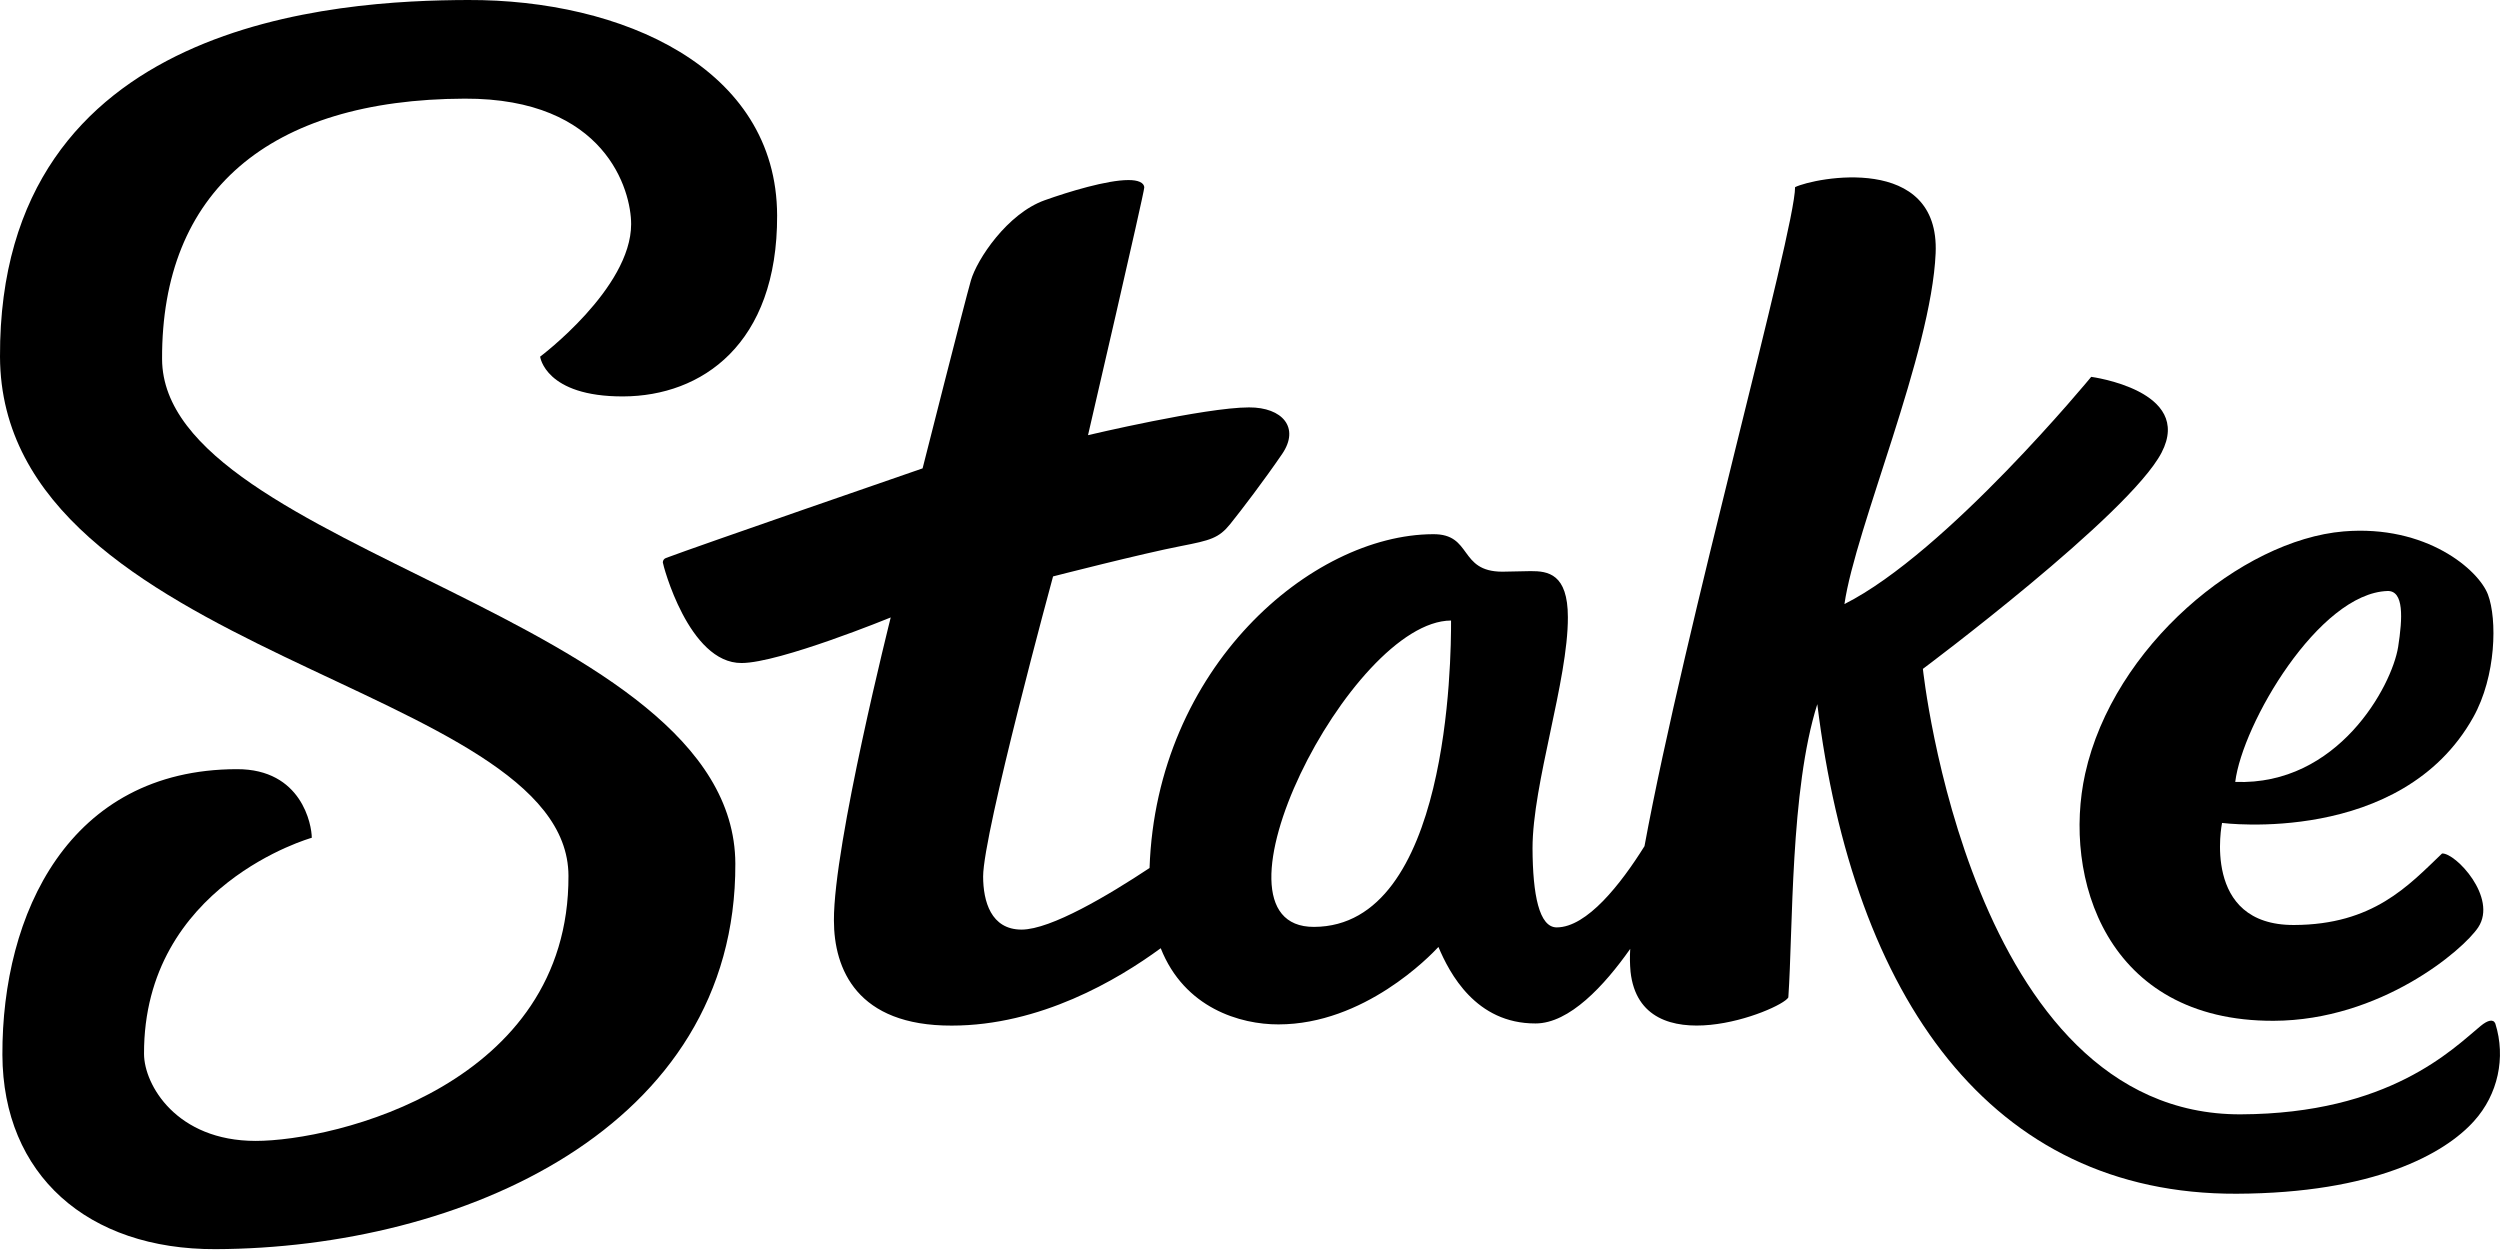
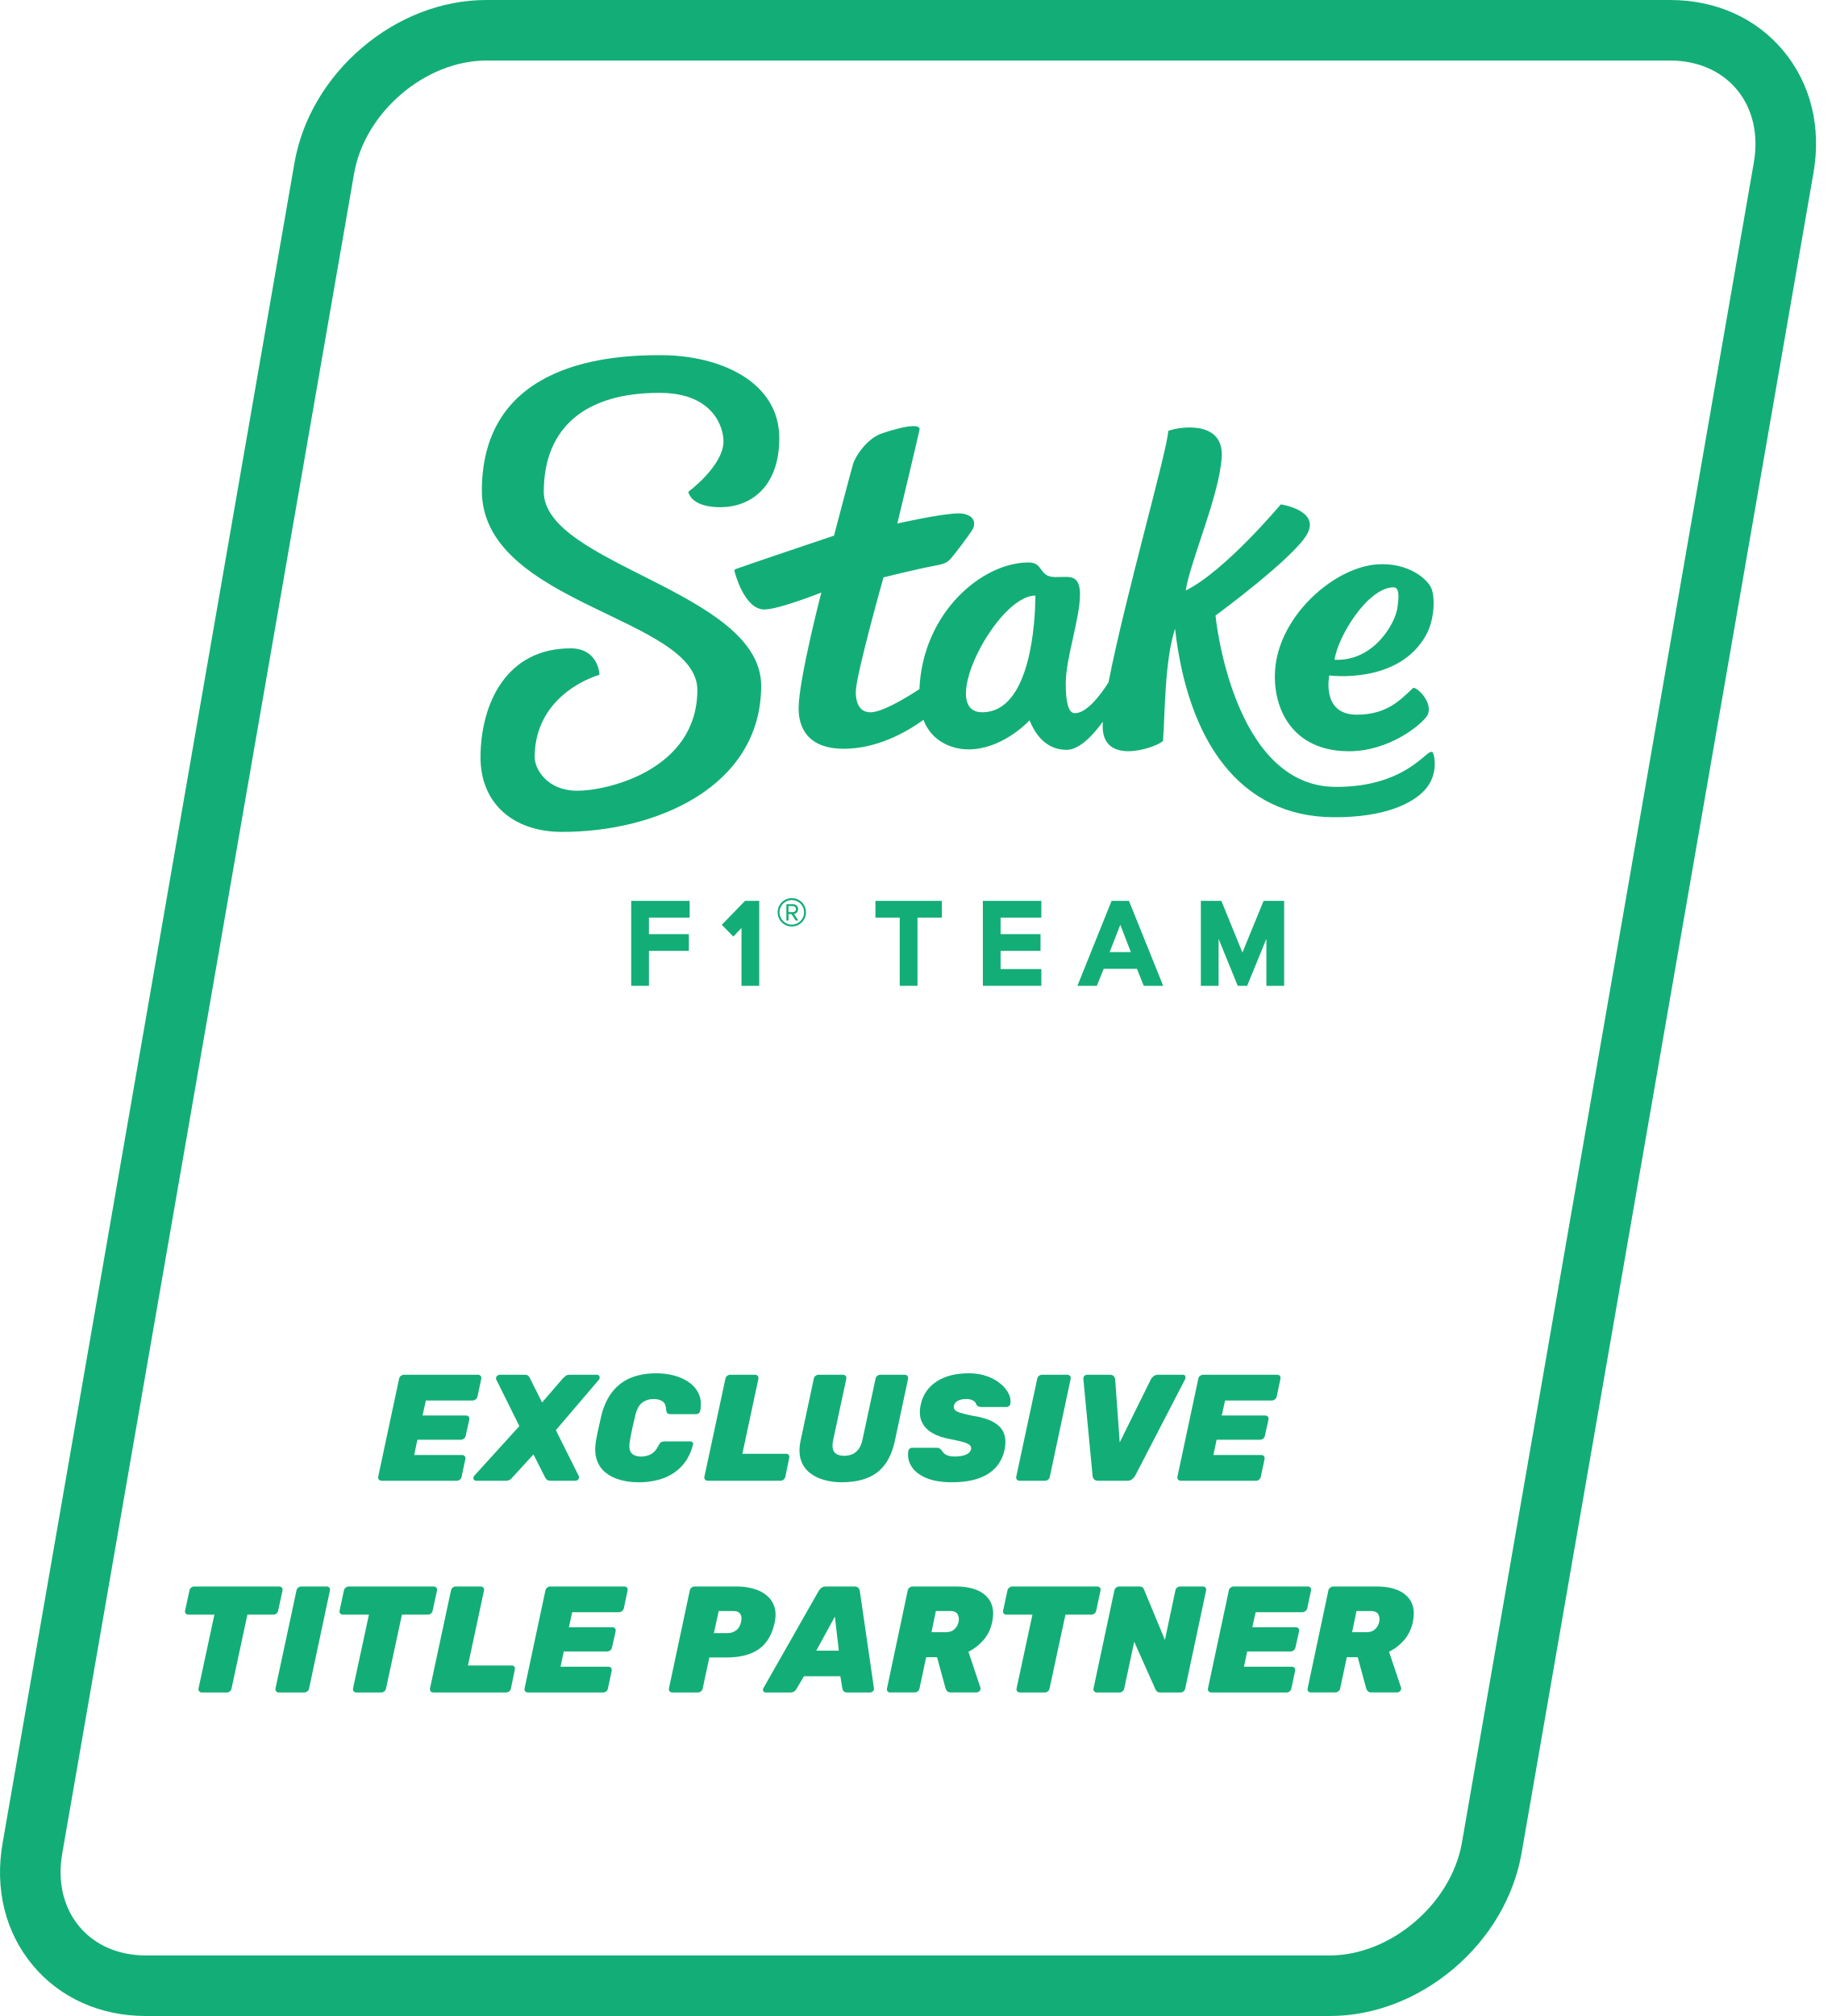
- <svg xmlns="http://www.w3.org/2000/svg" viewBox="0 0 396.11 197.92">
-   <g>
-     <path fill="currentColor" d="M25.68,56.89c-.1-26.47,16.84-41.15,47.94-41.26C96,15.55,100,30.19,100,35.51c0,10.19-14.42,21-14.42,21s.8,6.35,13.18,6.3,24.44-8.22,24.37-28.67C123.07,10.65,98.46-.09,74.13,0,53.78.07-.19,2.93,0,56.51c.18,47.59,90,51.79,90.07,82.26.12,33.09-37,42-49.56,42S22.84,171.88,22.82,167c-.09-26.8,26.58-34.26,26.58-34.26,0-2-1.56-10.91-11.89-10.87C10.9,121.92.3,144.8.38,167.14c.07,19,13.5,30.86,33.78,30.78,38.78-.14,82.51-19.06,82.35-61.08C116.37,97.54,25.79,87.28,25.68,56.89Z" />
-     <path fill="currentColor" d="M395.37,162.18c-.31-.75-1.18-.57-2.33.38-4.4,3.63-14.46,13.91-38,14-42.92.16-50.37-70.58-50.37-70.58s32.71-24.42,37.82-34.27-11.15-12-11.15-12-22.88,27.84-39.1,36C294,83.6,306,56,306.69,40.13s-19.11-12-22.27-10.48c0,6.93-17.49,69.84-23.86,104.42-3.75,6-9.11,12.86-13.91,12.87-2.78,0-3.8-5.15-3.83-12.53,0-10.24,5.64-26.65,5.6-36.62,0-6.9-3.17-7.31-5.9-7.3-.59,0-3.87.09-4.47.09-7,0-4.7-6-11-5.94-19.28.07-43.84,21.12-44.91,52.89-6.51,4.31-15.62,9.74-20.27,9.76-4.88,0-6.09-4.51-6.1-8.41,0-6.85,11.08-47.55,11.08-47.55s14.11-3.62,20.27-4.81c4.66-.91,6-1.25,7.81-3.5s5.35-6.9,8.21-11.08.05-7.41-5.24-7.39c-6.94,0-25.51,4.4-25.51,4.4s8.92-38.46,8.91-39.24-1-1.19-2.51-1.18c-3.38,0-9.41,1.82-13.27,3.2-5.91,2.11-10.72,9.35-11.69,12.72s-7.65,29.76-7.65,29.76-35.77,12.35-40.66,14.2a.74.74,0,0,0-.5.7c0,.32,4.09,16,12.48,15.94,6,0,23.63-7.22,23.63-7.22s-9.06,36-9,48c0,7.7,3.63,16.72,18.67,16.67,14,0,26.25-7.23,33.11-12.26,3.75,9.49,12.61,12.09,18.66,12.07,13.56,0,24-10.82,25.34-12.27,1.76,4.16,5.91,12.15,15.39,12.12,5.36,0,10.91-6,15-11.82a23.38,23.38,0,0,0,.05,3.63c1.64,14.92,23.79,6.15,25,4.07.75-10.79.28-32.85,4.59-46.47,5.72,46.46,27.42,77.71,66.43,77.57,21.81-.08,33-6.35,37.63-11.52A15.9,15.9,0,0,0,395.37,162.18ZM208.2,146.86c-18.73.07,5.73-48.48,21.71-48.54C229.93,104.58,229.58,146.79,208.2,146.86Z" />
-     <path fill="currentColor" d="M360.26,161.74c16.91-.06,30-11.19,32.4-14.81,3.1-4.71-3.6-11.82-5.73-11.7-5.34,5.11-10.92,11.29-23.45,11.33-14.75.06-11.41-16.17-11.41-16.17s28.39,3.67,39.8-16.74c3.65-6.53,3.8-15.56,2.33-19.45s-9.73-11.09-22.87-10c-16.14,1.36-36.48,18.19-40.95,38.4C326.79,138.86,333.58,161.84,360.26,161.74Zm18-68.1c2.66-.09,2.42,4.29,1.71,8.87-1,6.21-9.53,22-25.81,21.38C355.29,114.7,367.4,94,378.29,93.64Z" />
-   </g>
+ <svg xmlns="http://www.w3.org/2000/svg" viewBox="0 0 51 56" fill="none">
+   <path d="M36.941 56H4.053C2.788 56 1.675 55.502 0.917 54.599C0.147 53.68 -0.153 52.469 0.074 51.188L8.181 4.521C8.394 3.307 9.063 2.17 10.062 1.321C11.065 0.469 12.289 0 13.51 0H46.398C47.662 0 48.776 0.497 49.533 1.4C50.304 2.319 50.603 3.531 50.377 4.814L42.269 51.481C42.056 52.694 41.388 53.83 40.388 54.68C39.386 55.531 38.161 56 36.941 56ZM13.51 1.682C11.817 1.682 10.136 3.116 9.838 4.813L1.73 51.481C1.592 52.264 1.76 52.987 2.206 53.518C2.639 54.034 3.294 54.318 4.053 54.318H36.941C38.633 54.318 40.314 52.885 40.612 51.189L48.721 4.521C48.859 3.737 48.69 3.012 48.245 2.481C47.812 1.966 47.157 1.682 46.398 1.682H13.51Z" fill="#13AE77" />
+   <path d="M5.603 47.013C5.575 47.013 5.552 47.002 5.534 46.981C5.516 46.96 5.509 46.934 5.515 46.903L5.956 44.851H5.233C5.202 44.851 5.178 44.841 5.16 44.82C5.142 44.798 5.135 44.773 5.141 44.742L5.263 44.178C5.269 44.148 5.285 44.122 5.311 44.101C5.338 44.08 5.365 44.069 5.393 44.069H7.756C7.787 44.069 7.811 44.08 7.83 44.101C7.848 44.122 7.854 44.148 7.849 44.178L7.727 44.742C7.721 44.773 7.706 44.798 7.68 44.82C7.655 44.841 7.627 44.851 7.596 44.851H6.873L6.432 46.903C6.426 46.934 6.411 46.96 6.385 46.981C6.36 47.002 6.332 47.013 6.301 47.013H5.603Z" fill="#13AE77" />
+   <path d="M7.741 47.013C7.713 47.013 7.69 47.002 7.672 46.981C7.653 46.96 7.647 46.934 7.653 46.903L8.237 44.178C8.243 44.148 8.258 44.122 8.283 44.101C8.308 44.08 8.336 44.069 8.367 44.069H9.078C9.108 44.069 9.132 44.08 9.149 44.101C9.166 44.122 9.172 44.148 9.166 44.178L8.586 46.903C8.58 46.934 8.565 46.96 8.54 46.981C8.514 47.002 8.486 47.013 8.456 47.013H7.741H7.741Z" fill="#13AE77" />
+   <path d="M9.896 47.013C9.868 47.013 9.844 47.002 9.826 46.981C9.808 46.96 9.802 46.934 9.807 46.903L10.249 44.851H9.526C9.495 44.851 9.47 44.841 9.452 44.82C9.434 44.798 9.428 44.773 9.433 44.742L9.555 44.178C9.561 44.148 9.577 44.122 9.604 44.101C9.63 44.08 9.657 44.069 9.686 44.069H12.049C12.079 44.069 12.104 44.08 12.122 44.101C12.14 44.122 12.147 44.148 12.141 44.178L12.019 44.742C12.013 44.773 11.998 44.798 11.973 44.82C11.948 44.841 11.919 44.851 11.889 44.851H11.166L10.724 46.903C10.719 46.934 10.703 46.96 10.678 46.981C10.653 47.002 10.625 47.013 10.594 47.013H9.896Z" fill="#13AE77" />
+   <path d="M12.037 47.013C12.006 47.013 11.982 47.002 11.964 46.981C11.945 46.96 11.939 46.934 11.945 46.903L12.529 44.178C12.535 44.148 12.55 44.122 12.575 44.101C12.601 44.08 12.629 44.069 12.659 44.069H13.357C13.385 44.069 13.408 44.08 13.427 44.101C13.445 44.122 13.451 44.148 13.446 44.178L13 46.264H14.219C14.25 46.264 14.273 46.275 14.289 46.296C14.304 46.317 14.309 46.343 14.303 46.373L14.194 46.903C14.188 46.934 14.172 46.96 14.146 46.981C14.119 47.002 14.09 47.013 14.059 47.013H12.037H12.037Z" fill="#13AE77" />
+   <path d="M14.664 47.013C14.633 47.013 14.609 47.002 14.591 46.981C14.572 46.96 14.566 46.934 14.572 46.903L15.152 44.178C15.158 44.148 15.174 44.122 15.2 44.101C15.227 44.08 15.255 44.069 15.287 44.069H17.347C17.378 44.069 17.402 44.08 17.418 44.101C17.435 44.122 17.441 44.148 17.435 44.178L17.33 44.675C17.325 44.703 17.308 44.728 17.282 44.751C17.255 44.773 17.226 44.784 17.195 44.784H15.896L15.804 45.201H17.011C17.041 45.201 17.066 45.211 17.084 45.232C17.102 45.253 17.108 45.279 17.103 45.31L17.002 45.764C16.996 45.795 16.98 45.821 16.954 45.842C16.927 45.863 16.898 45.874 16.867 45.874H15.661L15.572 46.298H16.905C16.936 46.298 16.96 46.309 16.977 46.332C16.993 46.355 16.999 46.381 16.993 46.412L16.888 46.904C16.883 46.935 16.867 46.961 16.842 46.982C16.817 47.003 16.789 47.013 16.758 47.013H14.664L14.664 47.013Z" fill="#13AE77" />
+   <path d="M18.676 47.013C18.645 47.013 18.62 47.002 18.602 46.981C18.584 46.96 18.578 46.934 18.583 46.903L19.163 44.178C19.169 44.148 19.185 44.122 19.212 44.101C19.238 44.08 19.267 44.069 19.298 44.069H20.45C20.624 44.069 20.784 44.09 20.929 44.13C21.075 44.17 21.199 44.233 21.299 44.317C21.4 44.401 21.471 44.505 21.512 44.63C21.552 44.755 21.556 44.901 21.522 45.07C21.449 45.406 21.303 45.652 21.083 45.808C20.863 45.964 20.561 46.041 20.177 46.041H19.706L19.521 46.904C19.515 46.934 19.5 46.96 19.474 46.981C19.449 47.002 19.421 47.013 19.39 47.013H18.676V47.013ZM19.832 45.364H20.223C20.301 45.364 20.376 45.34 20.446 45.291C20.516 45.242 20.562 45.165 20.585 45.062C20.599 45.008 20.602 44.958 20.595 44.91C20.588 44.863 20.567 44.824 20.532 44.795C20.497 44.765 20.44 44.751 20.362 44.751H19.966L19.832 45.364L19.832 45.364Z" fill="#13AE77" />
+   <path d="M21.272 47.013C21.241 47.013 21.218 46.999 21.204 46.972C21.19 46.946 21.192 46.919 21.209 46.891L22.739 44.2C22.756 44.169 22.781 44.139 22.815 44.111C22.849 44.083 22.892 44.069 22.945 44.069H23.735C23.789 44.069 23.826 44.083 23.849 44.111C23.872 44.139 23.884 44.169 23.887 44.2L24.278 46.891C24.283 46.927 24.274 46.956 24.25 46.979C24.227 47.002 24.199 47.013 24.169 47.013H23.538C23.49 47.013 23.457 47.002 23.439 46.979C23.421 46.956 23.409 46.934 23.403 46.912L23.345 46.562H22.335L22.125 46.916C22.114 46.938 22.095 46.96 22.068 46.981C22.042 47.002 22.005 47.013 21.957 47.013H21.271H21.272ZM22.676 45.852H23.303L23.193 44.906L22.676 45.852Z" fill="#13AE77" />
+   <path d="M24.725 47.013C24.697 47.013 24.675 47.002 24.658 46.981C24.641 46.96 24.635 46.934 24.641 46.903L25.217 44.178C25.222 44.148 25.239 44.122 25.267 44.101C25.295 44.08 25.323 44.069 25.351 44.069H26.549C26.931 44.069 27.212 44.156 27.392 44.33C27.573 44.504 27.63 44.746 27.563 45.057C27.521 45.254 27.44 45.42 27.321 45.558C27.202 45.695 27.062 45.803 26.903 45.881L27.235 46.874C27.237 46.882 27.24 46.89 27.241 46.897C27.243 46.904 27.242 46.911 27.239 46.92C27.234 46.945 27.22 46.967 27.199 46.985C27.178 47.003 27.155 47.012 27.13 47.012H26.419C26.366 47.012 26.329 46.999 26.308 46.972C26.287 46.946 26.273 46.921 26.268 46.899L26.032 46.033H25.729L25.544 46.903C25.539 46.934 25.523 46.96 25.496 46.981C25.469 47.002 25.441 47.012 25.41 47.012H24.724L24.725 47.013ZM25.877 45.339H26.276C26.375 45.339 26.454 45.312 26.514 45.257C26.574 45.202 26.613 45.135 26.63 45.053C26.647 44.969 26.637 44.897 26.602 44.839C26.567 44.78 26.499 44.75 26.398 44.75H25.999L25.877 45.339Z" fill="#13AE77" />
+   <path d="M28.329 47.013C28.301 47.013 28.277 47.002 28.259 46.981C28.241 46.96 28.235 46.934 28.24 46.903L28.682 44.851H27.959C27.928 44.851 27.904 44.841 27.885 44.82C27.867 44.798 27.861 44.773 27.866 44.742L27.988 44.178C27.994 44.148 28.01 44.122 28.037 44.101C28.063 44.08 28.09 44.069 28.119 44.069H30.482C30.512 44.069 30.537 44.08 30.555 44.101C30.573 44.122 30.58 44.148 30.574 44.178L30.452 44.742C30.447 44.773 30.431 44.798 30.406 44.82C30.381 44.841 30.352 44.851 30.322 44.851H29.599L29.157 46.903C29.152 46.934 29.136 46.96 29.111 46.981C29.086 47.002 29.058 47.013 29.027 47.013H28.329Z" fill="#13AE77" />
+   <path d="M30.47 47.013C30.439 47.013 30.415 47.002 30.397 46.981C30.379 46.96 30.372 46.934 30.378 46.903L30.958 44.178C30.964 44.148 30.98 44.122 31.006 44.101C31.033 44.08 31.06 44.069 31.088 44.069H31.647C31.698 44.069 31.732 44.08 31.75 44.103C31.769 44.125 31.779 44.143 31.782 44.157L32.362 45.553L32.653 44.178C32.658 44.148 32.674 44.122 32.699 44.101C32.724 44.08 32.752 44.069 32.783 44.069H33.418C33.449 44.069 33.473 44.08 33.489 44.101C33.506 44.122 33.512 44.148 33.506 44.178L32.926 46.903C32.92 46.934 32.905 46.96 32.88 46.981C32.855 47.002 32.827 47.013 32.796 47.013H32.241C32.187 47.013 32.152 47.001 32.133 46.977C32.115 46.953 32.103 46.936 32.098 46.924L31.509 45.604L31.232 46.903C31.226 46.934 31.21 46.96 31.185 46.981C31.16 47.002 31.132 47.013 31.101 47.013H30.47Z" fill="#13AE77" />
+   <path d="M33.65 47.013C33.619 47.013 33.595 47.002 33.577 46.981C33.558 46.96 33.552 46.934 33.557 46.903L34.138 44.178C34.143 44.148 34.159 44.122 34.186 44.101C34.213 44.08 34.241 44.069 34.272 44.069H36.333C36.364 44.069 36.388 44.08 36.404 44.101C36.421 44.122 36.427 44.148 36.421 44.178L36.316 44.675C36.311 44.703 36.294 44.728 36.268 44.751C36.241 44.773 36.212 44.784 36.181 44.784H34.882L34.79 45.201H35.997C36.027 45.201 36.052 45.211 36.07 45.232C36.088 45.253 36.095 45.279 36.089 45.31L35.988 45.764C35.983 45.795 35.966 45.821 35.94 45.842C35.913 45.863 35.885 45.874 35.853 45.874H34.647L34.558 46.298H35.891C35.922 46.298 35.946 46.309 35.963 46.332C35.979 46.355 35.985 46.381 35.979 46.412L35.874 46.904C35.869 46.935 35.853 46.961 35.828 46.982C35.803 47.003 35.775 47.013 35.744 47.013H33.65V47.013Z" fill="#13AE77" />
+   <path d="M36.41 47.013C36.382 47.013 36.36 47.002 36.343 46.981C36.326 46.96 36.321 46.934 36.326 46.903L36.903 44.178C36.908 44.148 36.925 44.122 36.953 44.101C36.981 44.08 37.009 44.069 37.037 44.069H38.235C38.617 44.069 38.898 44.156 39.078 44.33C39.259 44.504 39.316 44.746 39.249 45.057C39.206 45.254 39.126 45.42 39.007 45.558C38.888 45.695 38.748 45.803 38.588 45.881L38.921 46.874C38.923 46.882 38.926 46.89 38.927 46.897C38.928 46.904 38.928 46.911 38.925 46.92C38.919 46.945 38.906 46.967 38.885 46.985C38.864 47.003 38.841 47.012 38.816 47.012H38.105C38.052 47.012 38.015 46.999 37.993 46.972C37.972 46.946 37.959 46.921 37.953 46.899L37.718 46.033H37.415L37.23 46.903C37.224 46.934 37.208 46.96 37.182 46.981C37.155 47.002 37.126 47.012 37.095 47.012H36.41L36.41 47.013ZM37.562 45.339H37.962C38.06 45.339 38.139 45.312 38.2 45.257C38.26 45.202 38.298 45.135 38.315 45.053C38.332 44.969 38.323 44.897 38.288 44.839C38.253 44.78 38.185 44.75 38.084 44.75H37.684L37.562 45.339Z" fill="#13AE77" />
+   <path d="M10.599 41.132C10.568 41.132 10.543 41.121 10.525 41.1C10.507 41.079 10.501 41.053 10.506 41.022L11.087 38.298C11.092 38.267 11.108 38.241 11.135 38.22C11.162 38.199 11.19 38.188 11.221 38.188H13.282C13.312 38.188 13.336 38.199 13.353 38.22C13.37 38.241 13.376 38.267 13.37 38.298L13.265 38.794C13.259 38.822 13.243 38.847 13.216 38.87C13.19 38.892 13.161 38.903 13.13 38.903H11.831L11.738 39.32H12.945C12.976 39.32 13.001 39.33 13.019 39.351C13.037 39.373 13.043 39.399 13.038 39.429L12.937 39.883C12.931 39.914 12.915 39.94 12.888 39.961C12.862 39.982 12.833 39.993 12.802 39.993H11.595L11.507 40.417H12.84C12.871 40.417 12.895 40.429 12.911 40.451C12.928 40.474 12.934 40.5 12.928 40.531L12.823 41.023C12.817 41.054 12.802 41.08 12.777 41.101C12.752 41.122 12.723 41.132 12.693 41.132H10.598L10.599 41.132Z" fill="#13AE77" />
+   <path d="M13.226 41.132C13.192 41.132 13.169 41.116 13.156 41.084C13.144 41.051 13.15 41.021 13.175 40.993L14.428 39.614L13.789 38.327C13.773 38.297 13.774 38.266 13.796 38.235C13.817 38.204 13.848 38.188 13.89 38.188H14.575C14.629 38.188 14.665 38.201 14.685 38.226C14.704 38.251 14.717 38.271 14.723 38.285L15.059 38.958L15.639 38.285C15.653 38.271 15.675 38.251 15.705 38.226C15.734 38.201 15.774 38.188 15.825 38.188H16.581C16.621 38.188 16.645 38.205 16.655 38.239C16.665 38.273 16.658 38.302 16.636 38.327L15.442 39.727L16.077 40.997C16.091 41.028 16.089 41.058 16.07 41.088C16.052 41.117 16.02 41.132 15.976 41.132H15.29C15.24 41.132 15.204 41.119 15.183 41.094C15.162 41.069 15.149 41.051 15.143 41.039L14.82 40.4L14.235 41.039C14.227 41.05 14.208 41.069 14.179 41.094C14.149 41.119 14.108 41.132 14.055 41.132H13.226Z" fill="#13AE77" />
+   <path d="M17.74 41.174C17.549 41.174 17.375 41.151 17.215 41.104C17.055 41.058 16.92 40.988 16.809 40.894C16.698 40.8 16.62 40.682 16.575 40.539C16.53 40.396 16.523 40.228 16.554 40.034C16.574 39.919 16.598 39.796 16.628 39.665C16.657 39.533 16.686 39.407 16.714 39.286C16.781 39.034 16.882 38.823 17.017 38.654C17.151 38.484 17.32 38.357 17.523 38.273C17.727 38.189 17.964 38.147 18.236 38.147C18.41 38.147 18.577 38.169 18.737 38.212C18.896 38.256 19.036 38.321 19.155 38.408C19.274 38.495 19.362 38.603 19.418 38.734C19.474 38.864 19.485 39.017 19.452 39.194C19.446 39.219 19.433 39.24 19.412 39.257C19.39 39.274 19.367 39.282 19.342 39.282H18.627C18.588 39.282 18.559 39.274 18.541 39.257C18.523 39.24 18.511 39.211 18.505 39.169C18.502 39.051 18.47 38.97 18.406 38.927C18.343 38.884 18.261 38.862 18.16 38.862C18.037 38.862 17.931 38.895 17.843 38.961C17.754 39.027 17.691 39.142 17.651 39.307C17.593 39.538 17.542 39.773 17.5 40.014C17.469 40.179 17.483 40.295 17.54 40.361C17.597 40.427 17.688 40.46 17.811 40.46C17.912 40.46 18.004 40.437 18.087 40.392C18.169 40.348 18.239 40.268 18.294 40.153C18.317 40.108 18.34 40.078 18.364 40.062C18.388 40.047 18.421 40.039 18.463 40.039H19.178C19.203 40.039 19.223 40.048 19.239 40.064C19.254 40.081 19.259 40.102 19.253 40.127C19.208 40.301 19.142 40.453 19.053 40.584C18.965 40.714 18.855 40.823 18.723 40.912C18.592 41 18.443 41.066 18.278 41.109C18.112 41.153 17.933 41.175 17.739 41.175L17.74 41.174Z" fill="#13AE77" />
+   <path d="M19.66 41.132C19.629 41.132 19.605 41.121 19.587 41.1C19.569 41.079 19.562 41.053 19.568 41.022L20.152 38.298C20.158 38.267 20.173 38.241 20.198 38.22C20.224 38.199 20.252 38.188 20.282 38.188H20.98C21.008 38.188 21.032 38.199 21.05 38.22C21.068 38.241 21.074 38.267 21.069 38.298L20.623 40.383H21.842C21.873 40.383 21.896 40.394 21.912 40.415C21.927 40.436 21.932 40.462 21.926 40.493L21.817 41.023C21.811 41.053 21.795 41.079 21.769 41.1C21.742 41.122 21.713 41.132 21.682 41.132H19.66L19.66 41.132Z" fill="#13AE77" />
+   <path d="M23.376 41.174C23.197 41.174 23.03 41.151 22.874 41.104C22.718 41.058 22.585 40.988 22.474 40.894C22.364 40.8 22.287 40.681 22.243 40.535C22.2 40.389 22.199 40.217 22.241 40.017L22.607 38.298C22.613 38.267 22.628 38.241 22.653 38.22C22.678 38.199 22.707 38.188 22.737 38.188H23.419C23.449 38.188 23.474 38.199 23.492 38.22C23.51 38.241 23.517 38.267 23.511 38.298L23.145 40.005C23.114 40.148 23.124 40.256 23.172 40.328C23.222 40.401 23.315 40.438 23.452 40.438C23.59 40.438 23.697 40.402 23.782 40.328C23.868 40.256 23.926 40.148 23.957 40.005L24.323 38.298C24.328 38.267 24.344 38.241 24.369 38.22C24.394 38.199 24.422 38.188 24.453 38.188H25.138C25.169 38.188 25.193 38.199 25.209 38.22C25.226 38.241 25.232 38.267 25.227 38.298L24.861 40.017C24.777 40.416 24.615 40.708 24.377 40.894C24.139 41.081 23.805 41.174 23.376 41.174V41.174Z" fill="#13AE77" />
+   <path d="M26.445 41.174C26.154 41.174 25.913 41.133 25.724 41.052C25.535 40.97 25.399 40.863 25.318 40.73C25.237 40.597 25.209 40.455 25.234 40.303C25.24 40.278 25.252 40.257 25.272 40.24C25.291 40.223 25.314 40.215 25.339 40.215H26.008C26.05 40.215 26.081 40.221 26.1 40.234C26.12 40.247 26.14 40.264 26.159 40.287C26.176 40.318 26.199 40.346 26.228 40.373C26.258 40.4 26.297 40.421 26.346 40.436C26.395 40.452 26.453 40.459 26.52 40.459C26.649 40.459 26.754 40.442 26.834 40.407C26.914 40.372 26.961 40.323 26.975 40.261C26.986 40.214 26.975 40.175 26.943 40.144C26.911 40.113 26.852 40.085 26.766 40.06C26.681 40.035 26.565 40.008 26.419 39.98C26.209 39.944 26.035 39.885 25.896 39.803C25.757 39.722 25.66 39.616 25.604 39.486C25.547 39.355 25.539 39.2 25.578 39.021C25.635 38.749 25.779 38.535 26.012 38.38C26.244 38.224 26.546 38.147 26.916 38.147C27.101 38.147 27.267 38.173 27.416 38.227C27.565 38.28 27.69 38.349 27.792 38.435C27.895 38.52 27.97 38.612 28.019 38.71C28.068 38.808 28.085 38.902 28.068 38.992C28.065 39.017 28.053 39.039 28.032 39.057C28.011 39.075 27.989 39.084 27.967 39.084H27.264C27.228 39.084 27.199 39.079 27.178 39.068C27.157 39.056 27.138 39.038 27.121 39.013C27.116 38.974 27.088 38.938 27.039 38.908C26.99 38.877 26.925 38.862 26.844 38.862C26.748 38.862 26.671 38.878 26.611 38.91C26.55 38.942 26.513 38.989 26.499 39.051C26.491 39.093 26.499 39.129 26.524 39.16C26.549 39.191 26.599 39.218 26.672 39.242C26.744 39.266 26.848 39.292 26.983 39.32C27.243 39.359 27.447 39.419 27.595 39.501C27.742 39.582 27.84 39.687 27.889 39.814C27.938 39.942 27.944 40.094 27.908 40.27C27.843 40.567 27.688 40.792 27.443 40.945C27.198 41.098 26.865 41.174 26.444 41.174L26.445 41.174Z" fill="#13AE77" />
+   <path d="M28.319 41.132C28.291 41.132 28.268 41.121 28.25 41.1C28.232 41.079 28.225 41.053 28.231 41.022L28.815 38.298C28.821 38.267 28.836 38.241 28.861 38.22C28.886 38.199 28.915 38.188 28.945 38.188H29.656C29.686 38.188 29.71 38.199 29.727 38.22C29.744 38.241 29.75 38.267 29.744 38.298L29.164 41.022C29.158 41.053 29.143 41.079 29.118 41.1C29.093 41.121 29.064 41.132 29.034 41.132H28.319H28.319Z" fill="#13AE77" />
+   <path d="M30.504 41.132C30.454 41.132 30.417 41.118 30.393 41.09C30.369 41.062 30.356 41.032 30.353 41.001L30.096 38.306C30.094 38.267 30.104 38.237 30.126 38.218C30.149 38.198 30.175 38.188 30.206 38.188H30.837C30.887 38.188 30.923 38.202 30.944 38.23C30.965 38.258 30.977 38.286 30.98 38.314L31.106 40.068L31.972 38.314C31.986 38.286 32.01 38.258 32.043 38.23C32.077 38.202 32.119 38.188 32.169 38.188H32.863C32.897 38.188 32.919 38.201 32.929 38.228C32.938 38.254 32.936 38.283 32.922 38.314L31.531 41.001C31.511 41.032 31.485 41.061 31.451 41.089C31.417 41.117 31.373 41.132 31.32 41.132H30.504V41.132Z" fill="#13AE77" />
+   <path d="M32.801 41.132C32.77 41.132 32.746 41.121 32.728 41.1C32.709 41.079 32.703 41.053 32.709 41.022L33.289 38.298C33.294 38.267 33.31 38.241 33.337 38.22C33.364 38.199 33.392 38.188 33.423 38.188H35.484C35.515 38.188 35.539 38.199 35.555 38.22C35.572 38.241 35.578 38.267 35.572 38.298L35.467 38.794C35.462 38.822 35.446 38.847 35.419 38.87C35.392 38.892 35.364 38.903 35.333 38.903H34.033L33.941 39.32H35.148C35.178 39.32 35.203 39.33 35.221 39.351C35.239 39.373 35.246 39.399 35.24 39.429L35.139 39.883C35.134 39.914 35.117 39.94 35.091 39.961C35.064 39.982 35.036 39.993 35.005 39.993H33.798L33.709 40.417H35.042C35.073 40.417 35.097 40.429 35.114 40.451C35.13 40.474 35.136 40.5 35.13 40.531L35.025 41.023C35.02 41.054 35.004 41.08 34.979 41.101C34.954 41.122 34.926 41.132 34.895 41.132H32.801V41.132Z" fill="#13AE77" />
+   <path d="M35.103 25.024L34.515 26.46L33.93 25.024H33.36V27.384H33.853V26.079L34.385 27.384H34.646L35.181 26.077V27.384H35.674V25.024H35.103Z" fill="#13AE77" />
+   <path d="M30.88 25.024L29.931 27.384H30.472L30.66 26.911H31.585L31.774 27.384H32.314L31.363 25.024H30.88ZM30.826 26.447L31.122 25.689L31.416 26.447H30.826Z" fill="#13AE77" />
+   <path d="M27.304 27.384H28.929V26.919H27.797V26.413H28.906V25.948H27.797V25.489H28.929V25.024H27.304V27.384Z" fill="#13AE77" />
+   <path d="M24.32 25.489H24.995V27.384H25.488V25.489H26.166V25.024H24.32V25.489Z" fill="#13AE77" />
+   <path d="M22.173 25.255C22.173 25.171 22.108 25.117 22.03 25.117H21.846V25.569H21.905V25.391H21.987L22.104 25.569H22.178L22.057 25.388C22.084 25.388 22.172 25.355 22.172 25.255H22.173ZM21.905 25.337V25.169H22.03C22.076 25.169 22.112 25.204 22.112 25.255C22.112 25.301 22.076 25.337 22.03 25.337H21.905Z" fill="#13AE77" />
+   <path d="M21.997 24.948C21.779 24.948 21.603 25.123 21.603 25.342C21.603 25.561 21.779 25.736 21.997 25.736C22.214 25.736 22.391 25.56 22.391 25.342C22.391 25.125 22.216 24.948 21.997 24.948ZM21.997 25.684C21.807 25.684 21.655 25.53 21.655 25.342C21.655 25.155 21.807 25.002 21.997 25.002C22.187 25.002 22.337 25.153 22.337 25.342C22.337 25.532 22.184 25.684 21.997 25.684Z" fill="#13AE77" />
+   <path d="M20.052 25.689L20.372 26.016L20.599 25.776V27.384H21.092V25.024H20.697L20.052 25.689Z" fill="#13AE77" />
+   <path d="M17.535 27.384H18.028V26.413H19.137V25.948H18.028V25.489H19.159V25.024H17.535V27.384Z" fill="#13AE77" />
+   <path fill-rule="evenodd" clip-rule="evenodd" d="M18.384 9.866C20.014 9.874 21.657 10.607 21.649 12.182C21.643 13.552 20.83 14.093 20.001 14.089C19.172 14.086 19.122 13.66 19.122 13.66C19.122 13.66 20.096 12.944 20.099 12.26C20.101 11.904 19.843 10.92 18.342 10.913C16.258 10.903 15.115 11.877 15.106 13.651C15.097 15.688 21.159 16.427 21.146 19.061C21.132 21.877 18.192 23.12 15.595 23.108C14.236 23.101 13.343 22.298 13.349 21.026C13.356 19.528 14.079 18.001 15.862 18.01C16.554 18.013 16.653 18.612 16.652 18.745C16.652 18.745 14.861 19.23 14.853 21.026C14.851 21.356 15.191 21.961 16.03 21.965C16.868 21.969 19.362 21.393 19.373 19.175C19.383 17.133 13.371 16.801 13.386 13.612C13.403 10.021 17.021 9.86 18.384 9.866V9.866ZM32.454 11.972C32.667 11.872 33.998 11.624 33.94 12.688C33.881 13.751 33.063 15.593 32.94 16.403C34.031 15.864 35.58 14.011 35.58 14.011C35.58 14.011 36.668 14.167 36.319 14.824C35.971 15.481 33.767 17.099 33.767 17.099C33.767 17.099 34.225 21.844 37.101 21.858C38.679 21.865 39.359 21.182 39.655 20.941C39.733 20.878 39.791 20.866 39.811 20.916C39.871 21.063 39.939 21.554 39.576 21.95C39.261 22.294 38.51 22.708 37.049 22.701C34.435 22.688 32.999 20.581 32.643 17.464C32.347 18.375 32.366 19.854 32.309 20.576C32.229 20.715 30.739 21.29 30.638 20.29C30.632 20.225 30.631 20.142 30.637 20.046C30.36 20.43 29.984 20.831 29.625 20.829C28.99 20.826 28.716 20.289 28.601 20.009C28.512 20.105 27.805 20.821 26.896 20.816C26.491 20.814 25.899 20.635 25.653 19.997C25.191 20.33 24.368 20.804 23.428 20.799C22.42 20.794 22.184 20.188 22.186 19.672C22.19 18.869 22.817 16.459 22.817 16.459C22.817 16.459 21.635 16.931 21.23 16.93C20.668 16.927 20.403 15.876 20.403 15.855C20.403 15.835 20.416 15.816 20.437 15.808C20.766 15.686 23.169 14.879 23.169 14.879C23.169 14.879 23.632 13.115 23.699 12.889C23.765 12.664 24.092 12.181 24.488 12.043C24.748 11.953 25.153 11.835 25.38 11.836C25.477 11.837 25.547 11.862 25.547 11.917C25.547 11.969 24.928 14.542 24.928 14.542C24.928 14.542 26.174 14.259 26.639 14.261C26.993 14.263 27.179 14.481 26.985 14.76C26.792 15.038 26.554 15.348 26.429 15.498C26.304 15.647 26.217 15.669 25.904 15.727C25.49 15.804 24.544 16.038 24.544 16.038C24.544 16.038 23.776 18.76 23.774 19.218C23.773 19.48 23.851 19.784 24.178 19.786C24.49 19.787 25.103 19.429 25.542 19.143C25.631 17.015 27.288 15.618 28.58 15.624C29 15.626 28.844 16.026 29.312 16.029C29.352 16.029 29.572 16.025 29.612 16.025C29.794 16.026 30.005 16.055 30.003 16.517C29.999 17.186 29.61 18.282 29.607 18.969C29.604 19.463 29.67 19.81 29.856 19.811C30.177 19.812 30.54 19.355 30.795 18.955C31.242 16.642 32.45 12.435 32.453 11.971L32.454 11.972ZM38.245 15.678C39.126 15.612 39.673 16.094 39.771 16.36C39.868 16.622 39.853 17.227 39.605 17.663C38.828 19.023 36.929 18.762 36.929 18.762C36.929 18.762 36.696 19.848 37.684 19.852C38.524 19.856 38.901 19.445 39.261 19.106C39.405 19.099 39.849 19.579 39.638 19.893C39.477 20.135 38.593 20.873 37.46 20.868C35.672 20.859 35.231 19.315 35.48 18.229C35.791 16.877 37.163 15.76 38.245 15.678ZM28.763 16.544C27.693 16.538 26.028 19.778 27.282 19.785C28.655 19.791 28.755 17.194 28.763 16.608L28.763 16.544ZM38.706 16.314C37.977 16.333 37.154 17.712 37.075 18.327C38.164 18.376 38.747 17.325 38.816 16.909C38.866 16.603 38.884 16.309 38.706 16.314Z" fill="#13AE77" />
</svg>
